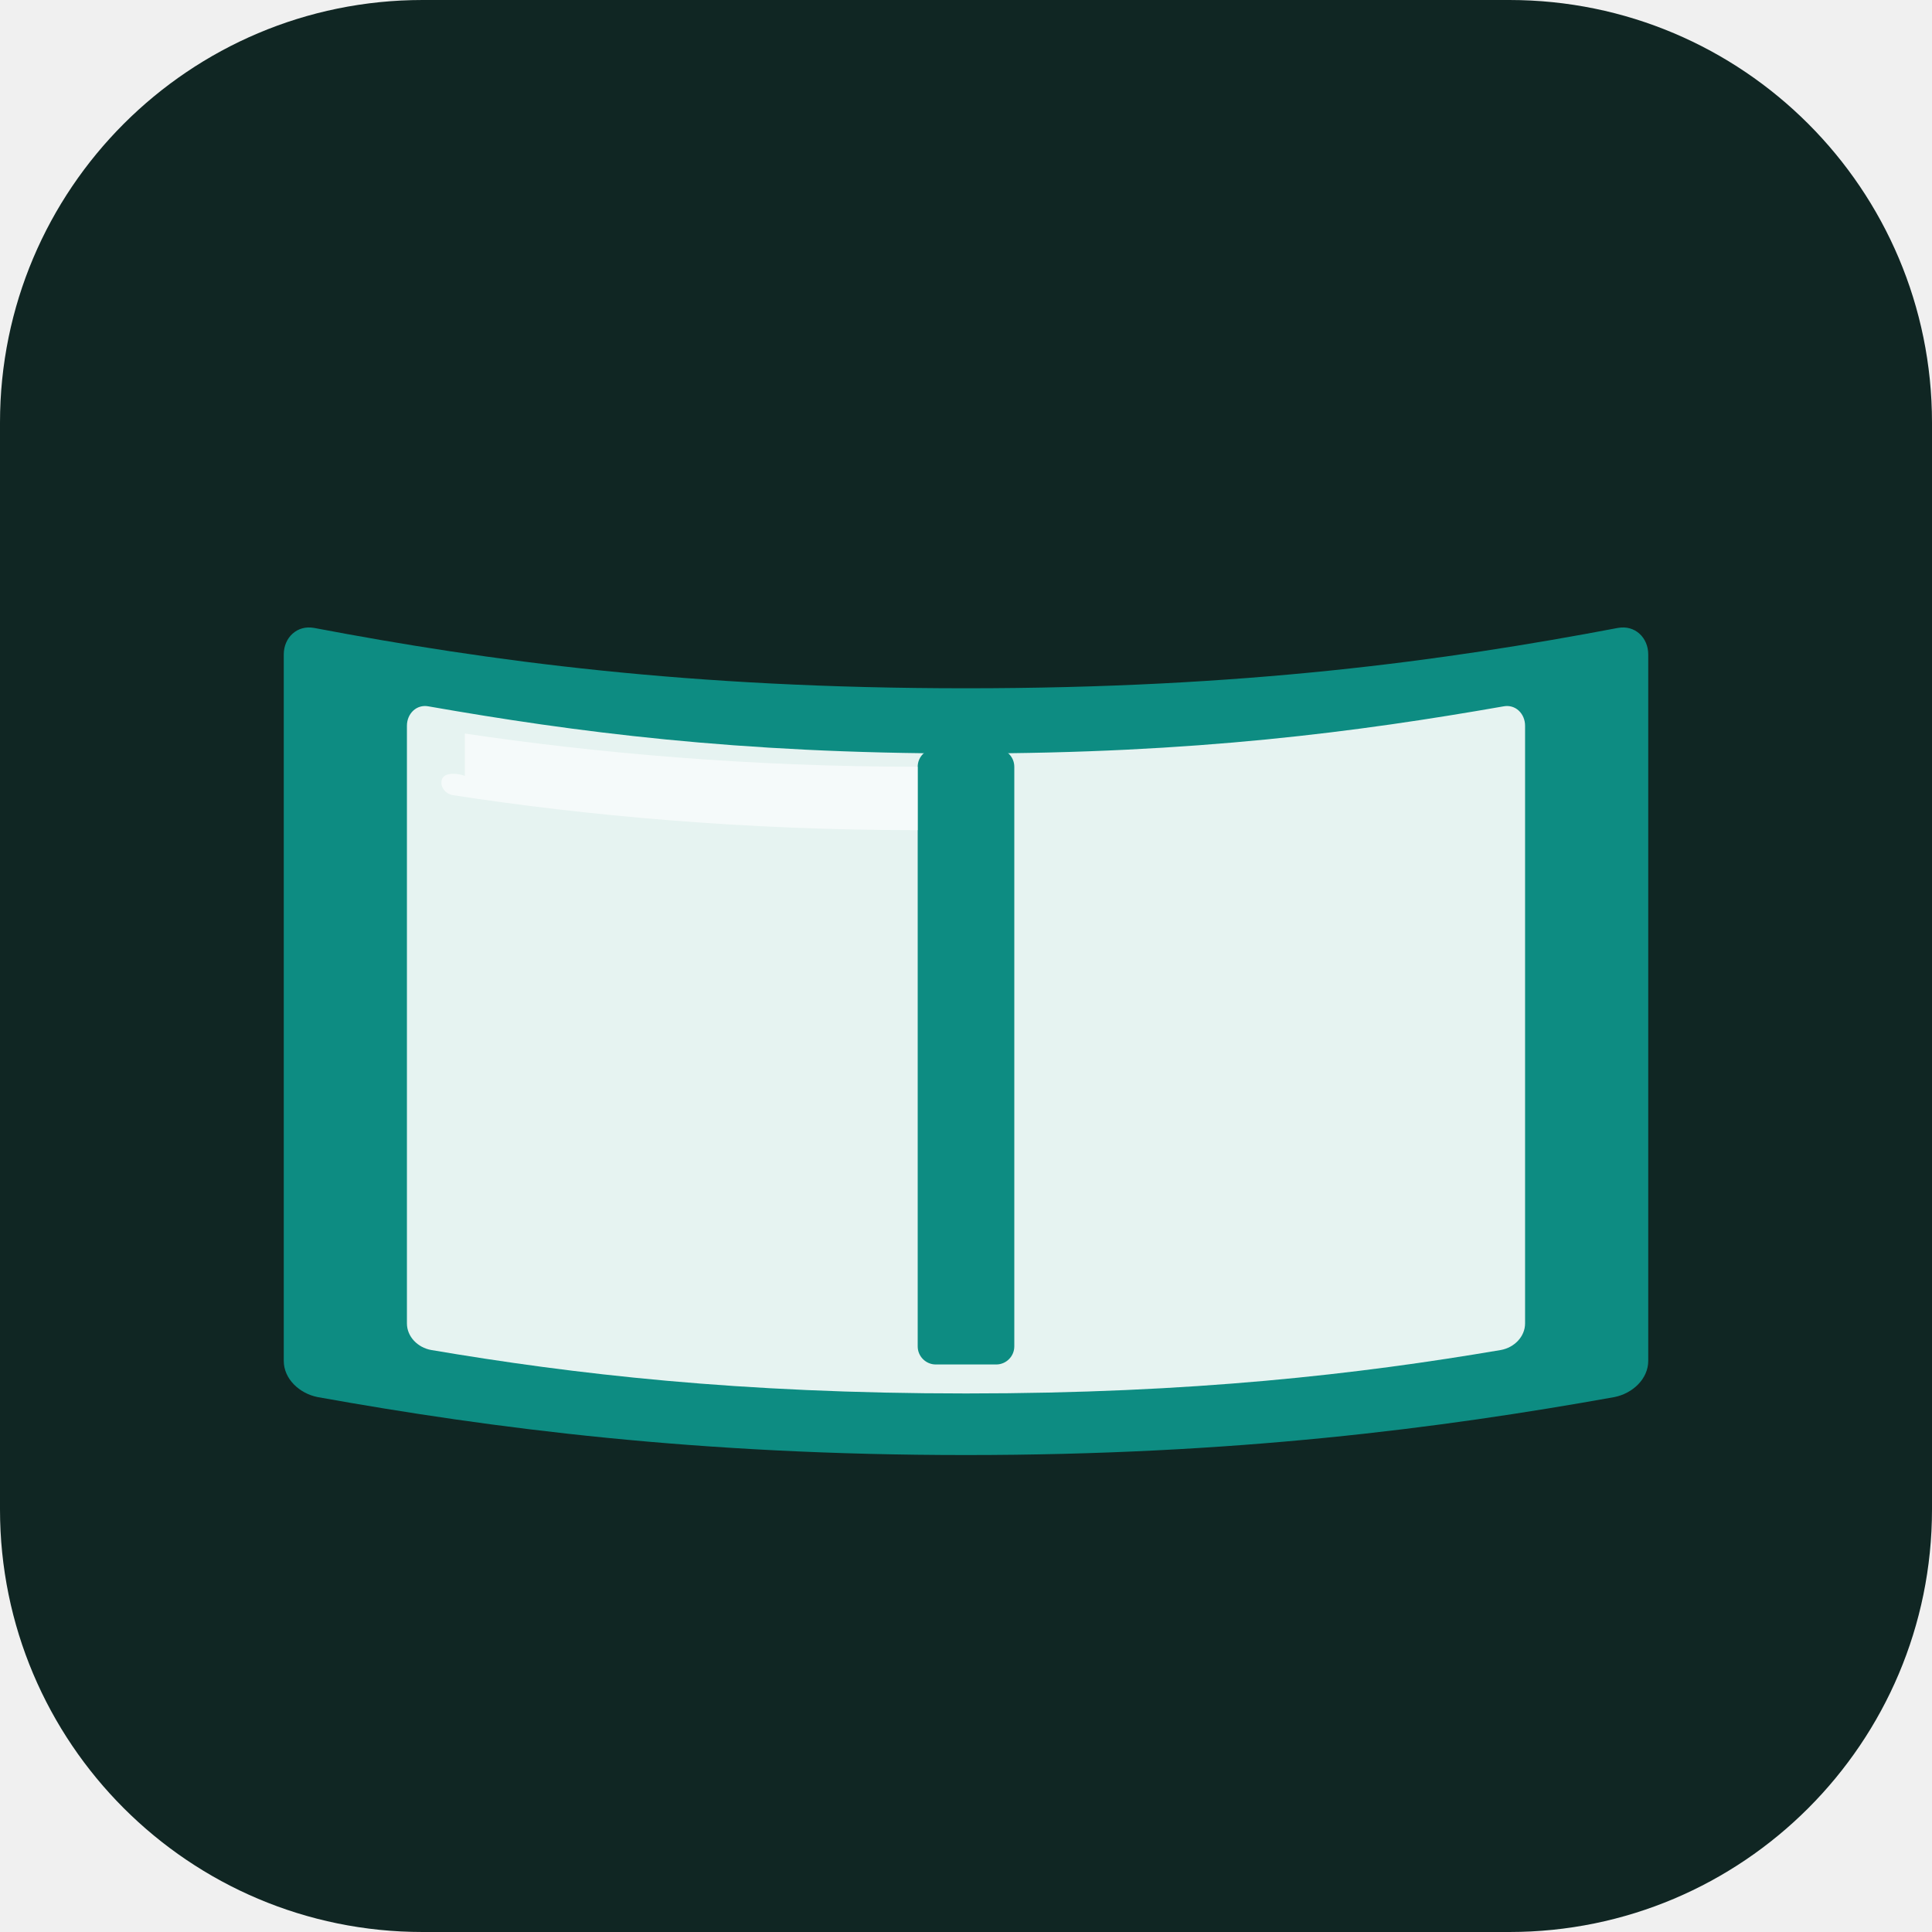
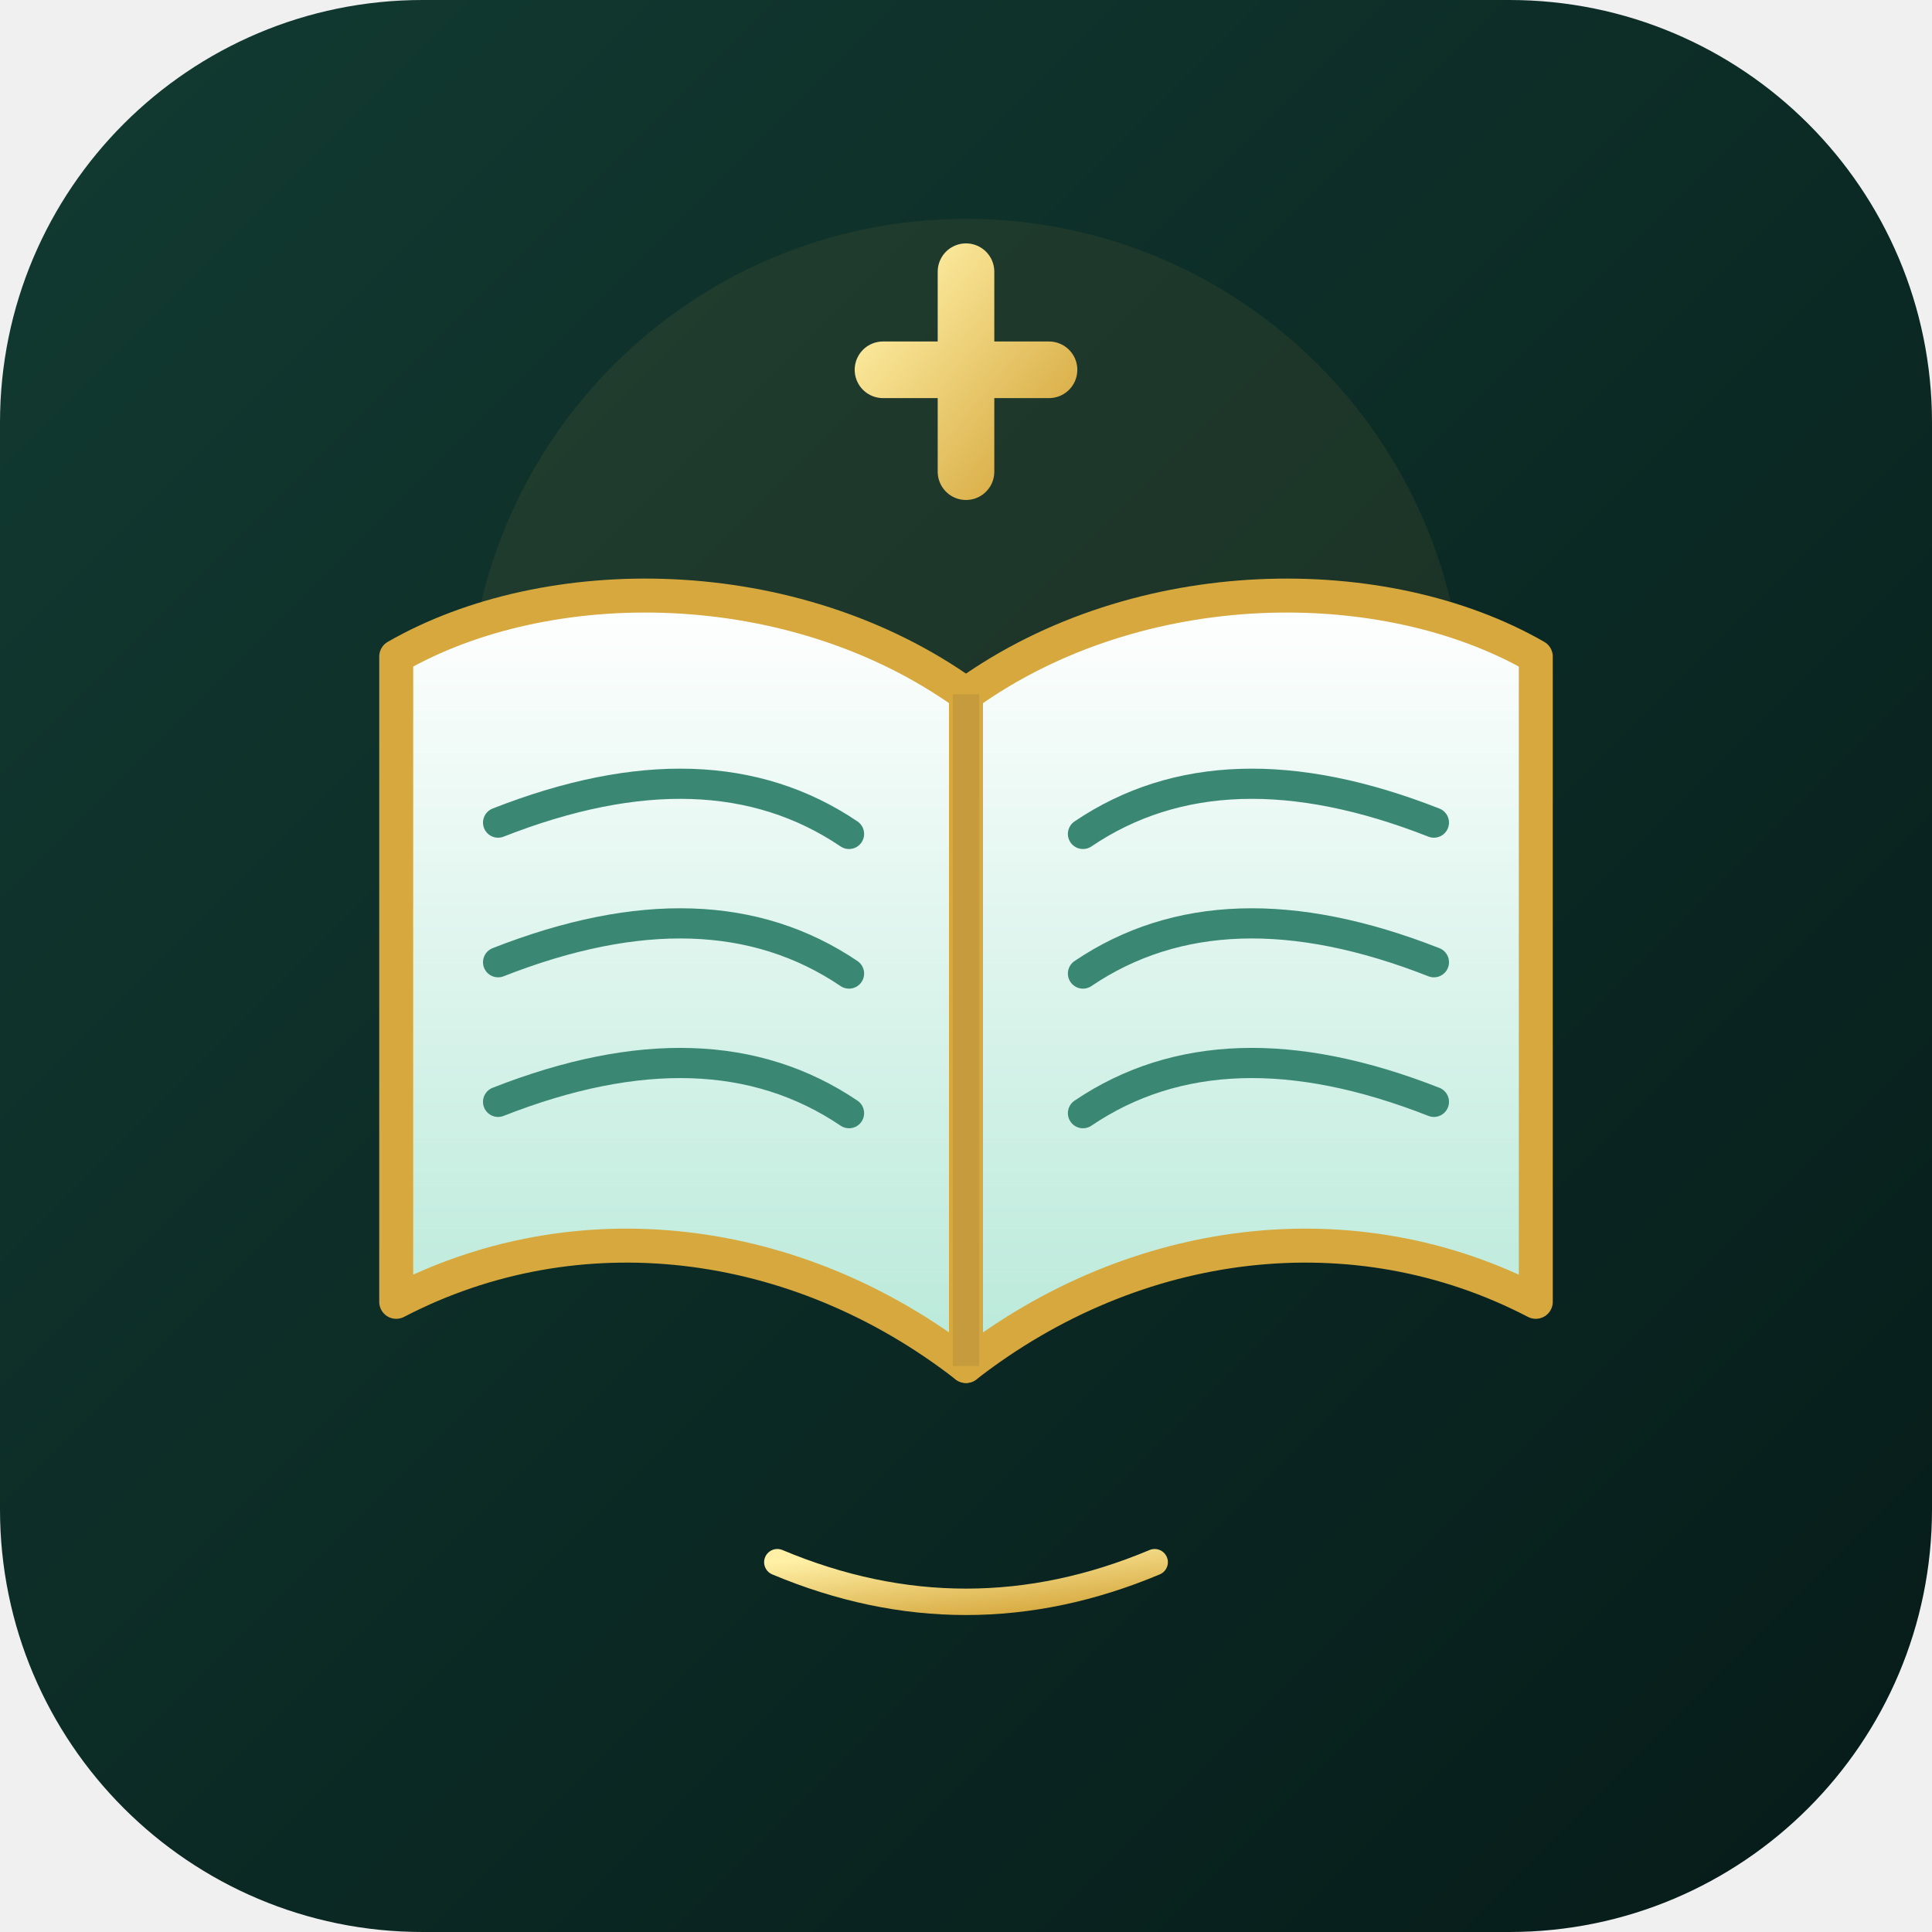
- <svg xmlns="http://www.w3.org/2000/svg" viewBox="0 0 32 32">
-   <rect width="32" height="32" rx="7" fill="#102623" />
-   <path fill="#0d8c82" d="M5.2 10.4c2.9.55 6.2 1 10.8 1s7.9-.45 10.8-1c.28-.05.5.16.5.44v11.7c0 .3-.26.54-.56.6-2.9.52-6.3.96-10.74.96s-7.84-.44-10.74-.96c-.3-.06-.56-.3-.56-.6V10.84c0-.28.22-.49.5-.44z" />
-   <path fill="#e6f3f1" d="M7.1 11.7c2.4.42 5.1.78 8.9.78s6.5-.36 8.9-.78c.2-.04.36.12.36.32v9.9c0 .22-.18.4-.4.44-2.35.4-5.1.72-8.86.72s-6.5-.32-8.86-.72c-.22-.04-.4-.22-.4-.44v-9.9c0-.2.16-.36.36-.32z" />
-   <rect x="15.2" y="12.4" width="1.6" height="10.2" rx="0.3" fill="#0d8c82" />
-   <path fill="#ffffff" fill-opacity="0.62" d="M7.7 12.15c2.15.32 4.7.55 7.5.55v1.05c-2.85 0-5.5-.24-7.7-.58-.12-.02-.22-.14-.18-.26.03-.1.2-.12.38-.06z" />
+ <svg xmlns="http://www.w3.org/2000/svg" viewBox="0 0 512 512">
+   <defs>
+     <linearGradient id="bg" x1="0" y1="0" x2="1" y2="1">
+       <stop offset="0" stop-color="#123b32" />
+       <stop offset="1" stop-color="#061b19" />
+     </linearGradient>
+     <linearGradient id="gold" x1="0" y1="0" x2="1" y2="1">
+       <stop offset="0" stop-color="#fff0a6" />
+       <stop offset="1" stop-color="#d6a83e" />
+     </linearGradient>
+     <linearGradient id="book" x1="0" y1="0" x2="0" y2="1">
+       <stop offset="0" stop-color="#ffffff" />
+       <stop offset="1" stop-color="#b8e9d9" />
+     </linearGradient>
+   </defs>
+   <rect width="512" height="512" rx="112" fill="url(#bg)" />
+   <circle cx="256" cy="190" r="132" fill="#d6a83e" opacity=".08" />
+   <path d="M256 72 L256 125 M234 98 L278 98" stroke="url(#gold)" stroke-width="15" stroke-linecap="round" />
+   <path d="M256 132 L256 184" stroke="url(#gold)" stroke-width="12" stroke-linecap="round" />
+   <path d="M256 184 C210 151 145 151 105 174 L105 345 C153 320 211 327 256 362 Z" fill="url(#book)" stroke="#d6a83e" stroke-width="9" stroke-linejoin="round" />
+   <path d="M256 184 C302 151 367 151 407 174 L407 345 C359 320 301 327 256 362 Z" fill="url(#book)" stroke="#d6a83e" stroke-width="9" stroke-linejoin="round" />
+   <path d="M256 184 L256 362" stroke="#c69b3d" stroke-width="7" />
+   <path d="M132 218 Q188 196 225 221 M132 255 Q188 233 225 258 M132 292 Q188 270 225 295" fill="none" stroke="#3a8874" stroke-width="8" stroke-linecap="round" />
+   <path d="M287 221 Q324 196 380 218 M287 258 Q324 233 380 255 M287 295 Q324 270 380 292" fill="none" stroke="#3a8874" stroke-width="8" stroke-linecap="round" />
+   <path d="M256 380 L256 414" stroke="url(#gold)" stroke-width="7" stroke-linecap="round" />
+   <path d="M206 414 Q256 435 306 414" fill="none" stroke="url(#gold)" stroke-width="7" stroke-linecap="round" />
</svg>
